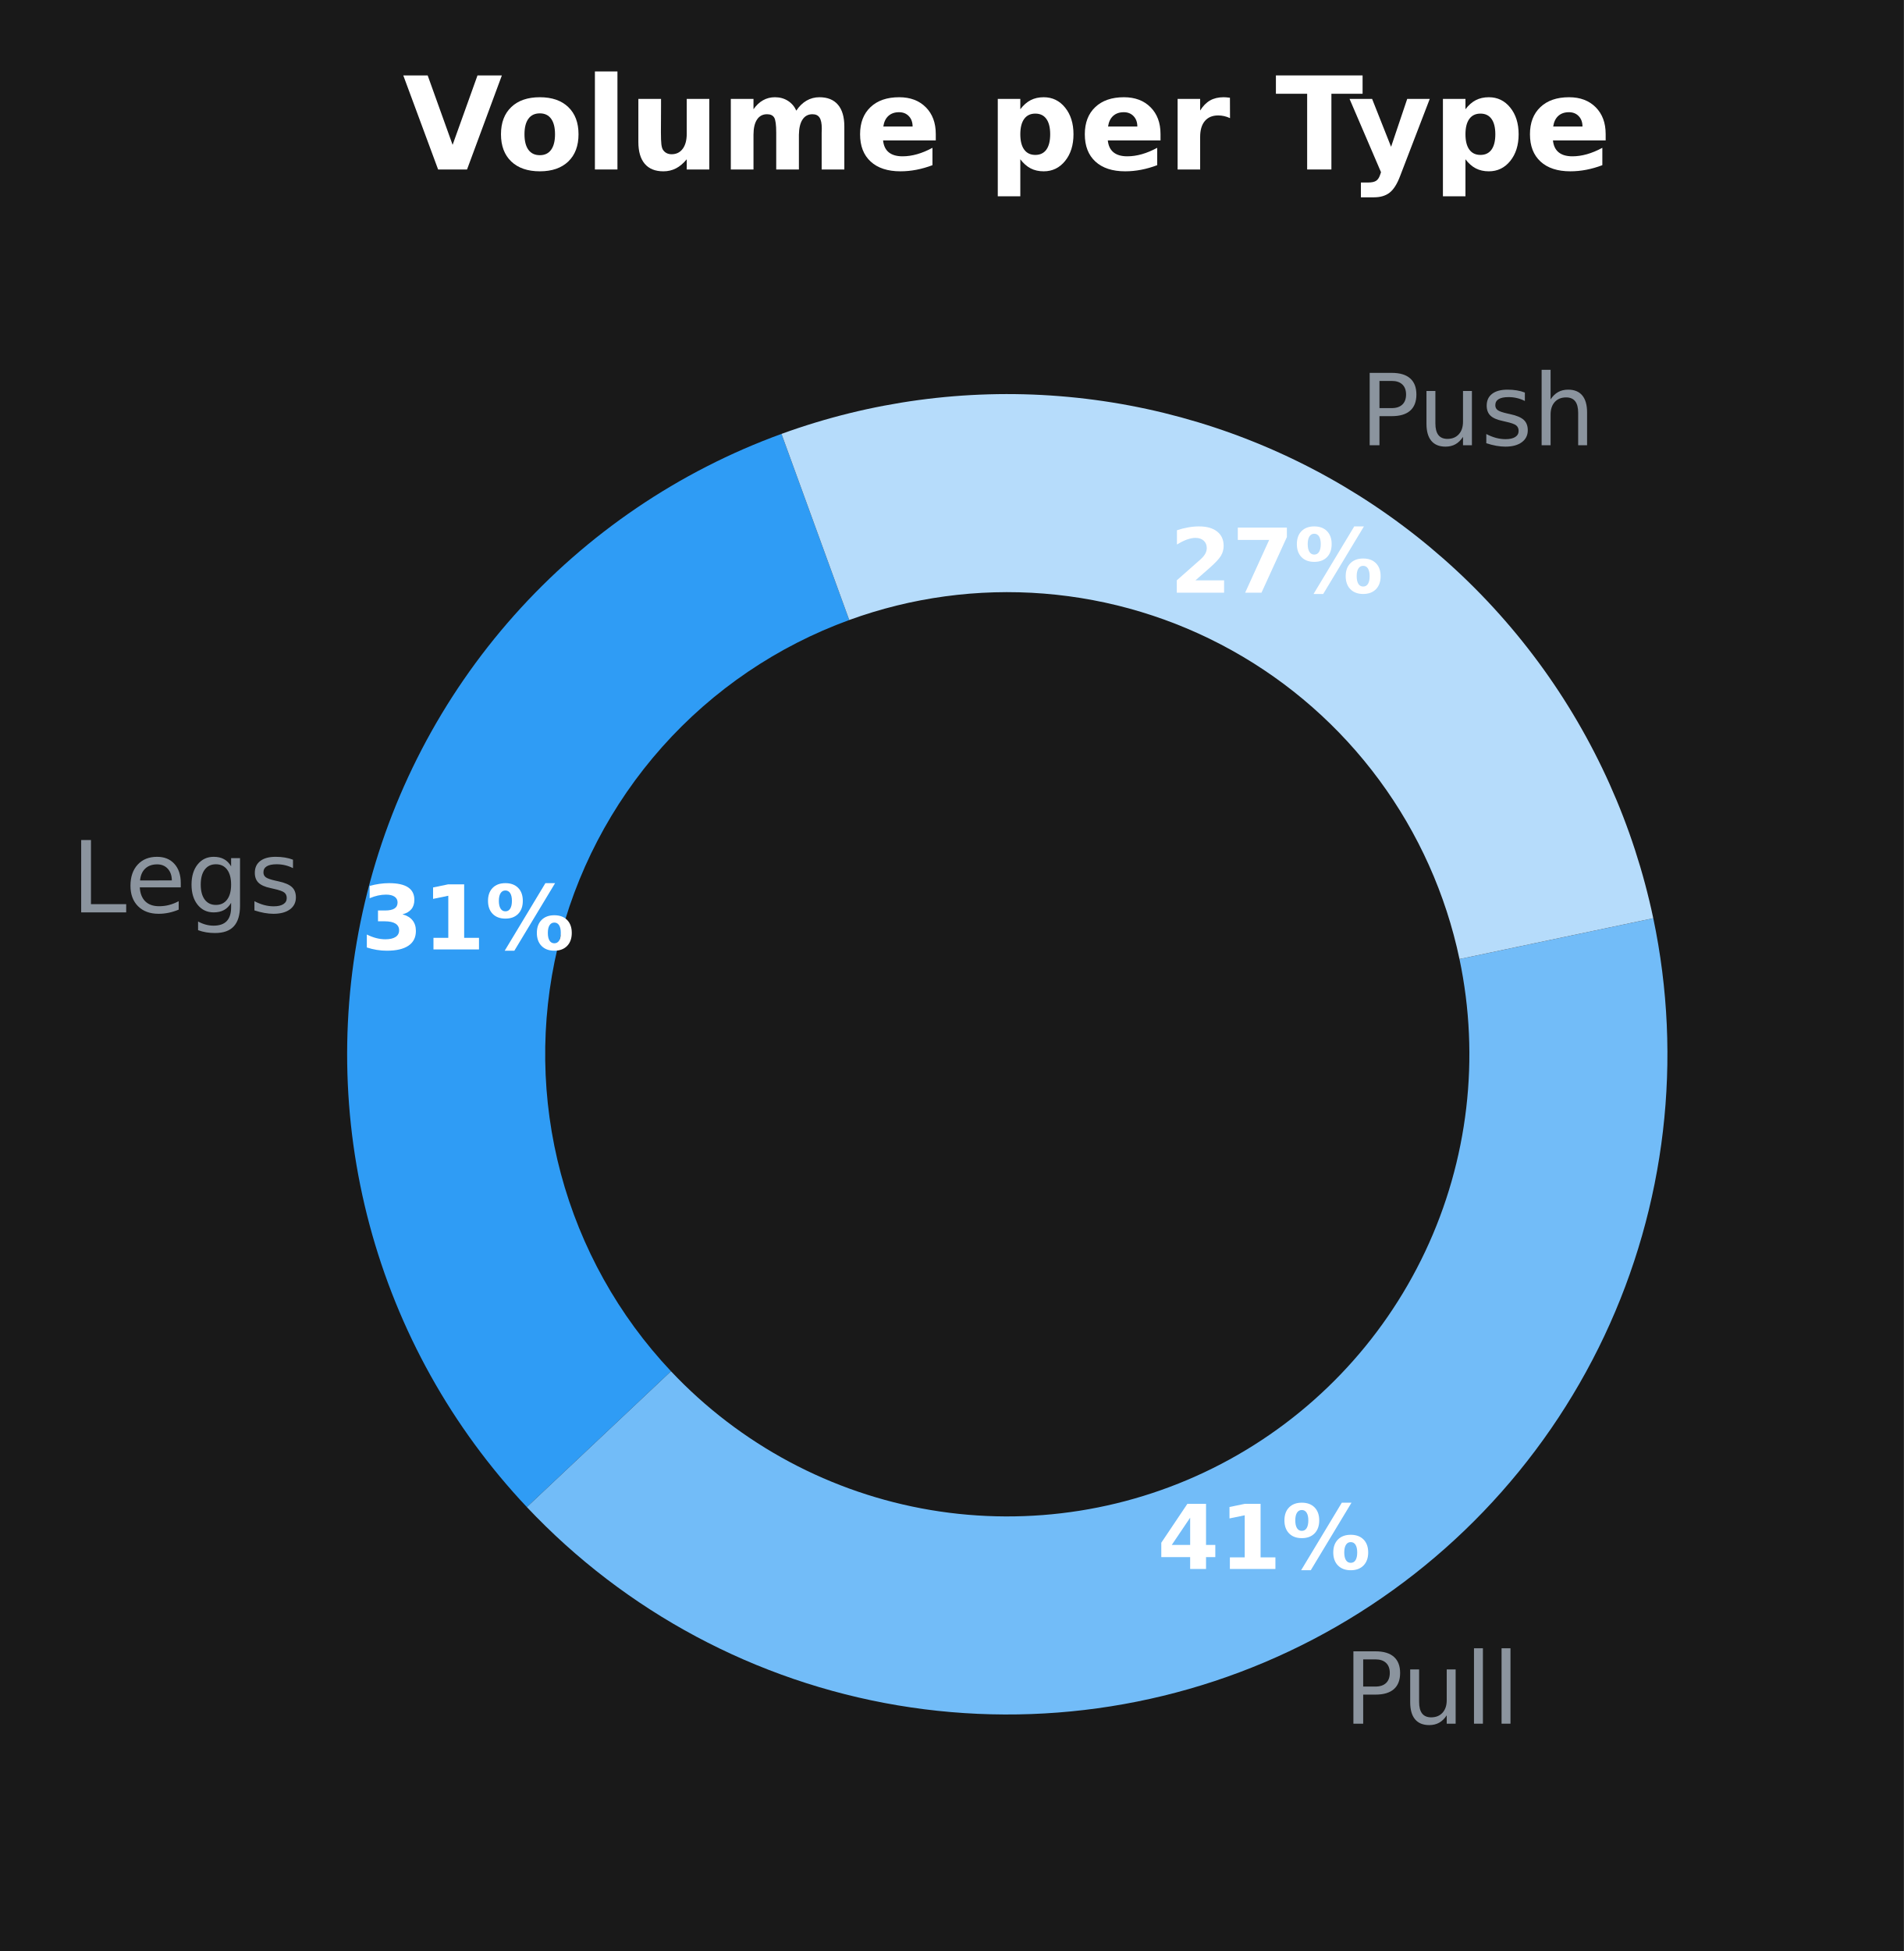
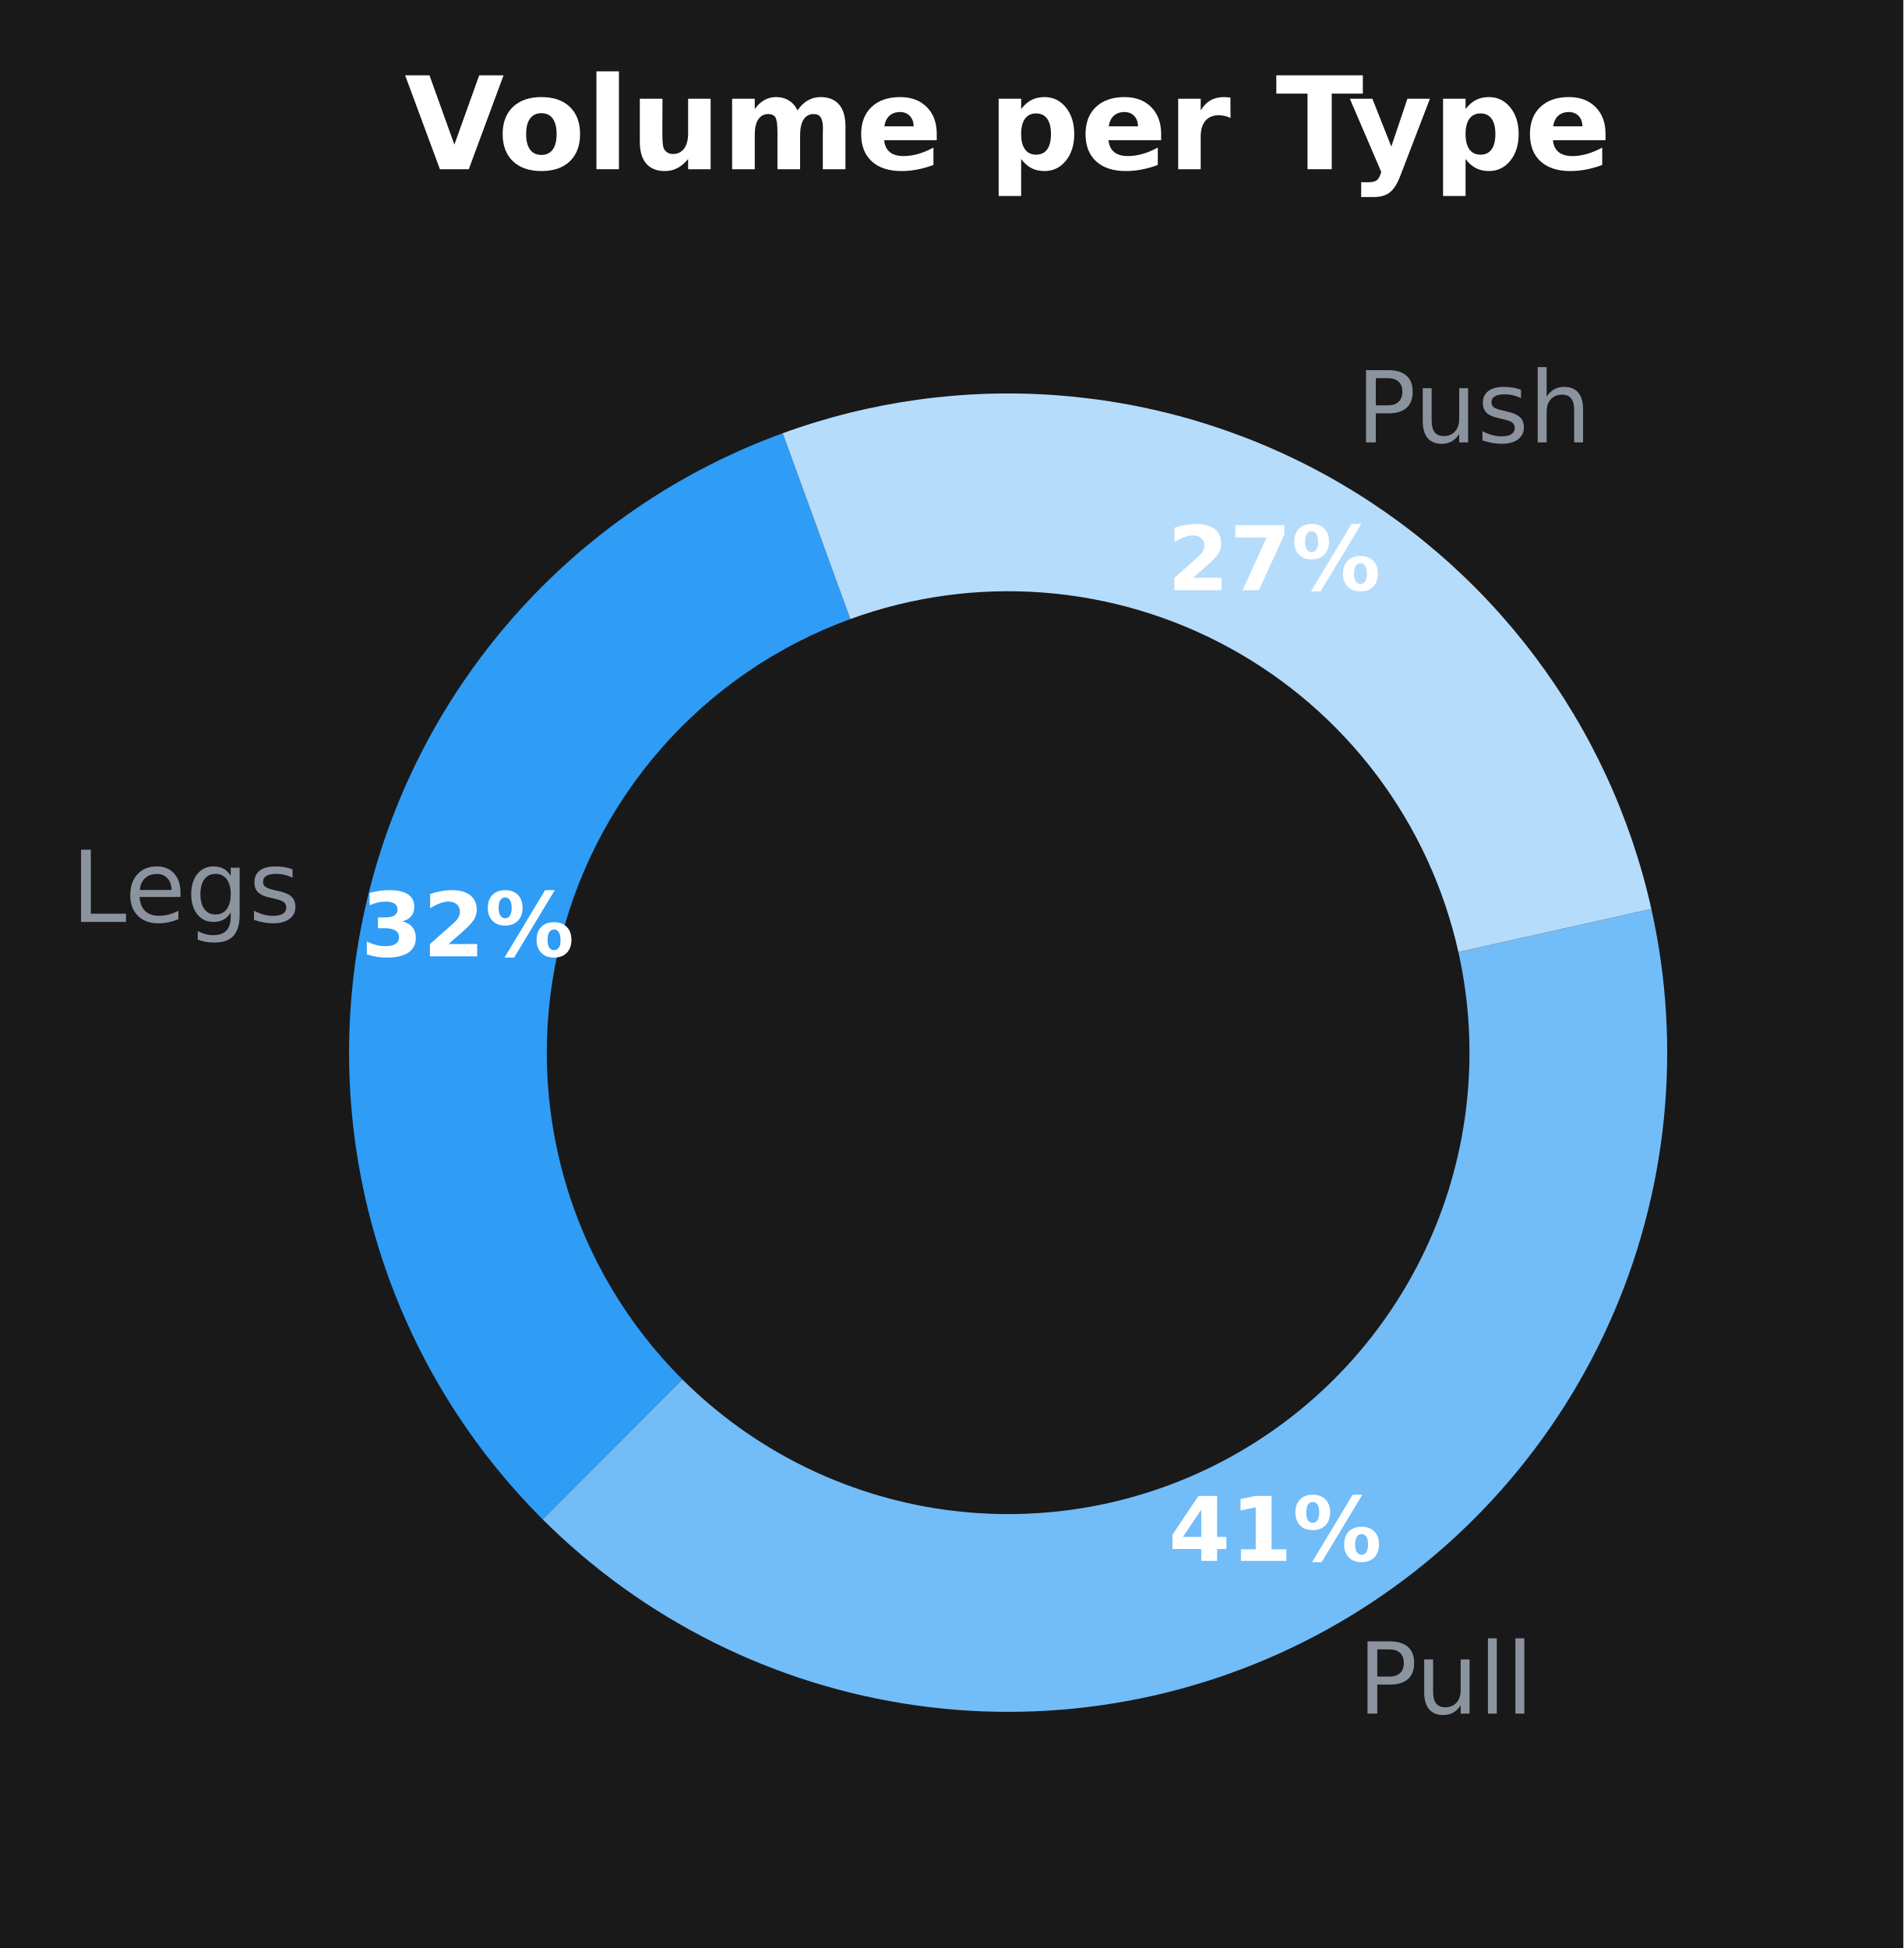
- <svg xmlns="http://www.w3.org/2000/svg" xmlns:xlink="http://www.w3.org/1999/xlink" width="191.871pt" height="196.598pt" viewBox="0 0 191.871 196.598" version="1.1">
+ <svg xmlns="http://www.w3.org/2000/svg" xmlns:xlink="http://www.w3.org/1999/xlink" width="192.124pt" height="196.598pt" viewBox="0 0 192.124 196.598" version="1.1">
  <defs>
    <style type="text/css">*{stroke-linejoin: round; stroke-linecap: butt}</style>
  </defs>
  <g id="figure_1">
    <g id="patch_1">
-       <path d="M 0 196.598  L 191.871 196.598  L 191.871 0  L 0 0  z " style="fill: #191919" />
+       <path d="M 0 196.598  L 192.124 196.598  L 192.124 0  L 0 0  z " style="fill: #191919" />
    </g>
    <g id="axes_1">
      <g id="patch_2">
-         <path d="M 78.757 43.722  C 68.403 47.491 59.146 53.773 51.819 62.003  C 44.493 70.234 39.325 80.156 36.781 90.877  C 34.237 101.598 34.396 112.785 37.243 123.43  C 40.09 134.074 45.538 143.846 53.095 151.865  L 67.62 138.177  C 62.33 132.564 58.517 125.723 56.523 118.272  C 54.53 110.821 54.419 102.99 56.2 95.486  C 57.981 87.981 61.599 81.035 66.727 75.274  C 71.855 69.513 78.336 65.115 85.584 62.477  z " style="fill: #2f9cf5" />
+         <path d="M 79.01 43.722  C 68.492 47.55 59.109 53.972 51.732 62.389  C 44.354 70.807 39.219 80.951 36.804 91.881  C 34.388 102.81 34.769 114.174 37.912 124.916  C 41.054 135.659 46.858 145.437 54.782 153.341  L 68.877 139.21  C 63.33 133.677 59.267 126.833 57.068 119.313  C 54.868 111.793 54.601 103.838 56.292 96.188  C 57.983 88.537 61.577 81.436 66.741 75.544  C 71.905 69.651 78.474 65.157 85.836 62.477  z " style="fill: #2f9cf5" />
      </g>
      <g id="patch_3">
-         <path d="M 53.095 151.865  C 63.041 162.419 76.171 169.437 90.472 171.844  C 104.773 174.25 119.477 171.916 132.329 165.198  C 145.182 158.48 155.492 147.74 161.679 134.624  C 167.867 121.508 169.6 106.722 166.612 92.53  L 147.082 96.643  C 149.173 106.576 147.96 116.927 143.629 126.108  C 139.298 135.289 132.081 142.807 123.084 147.51  C 114.087 152.212 103.795 153.846 93.784 152.162  C 83.773 150.477 74.582 145.565 67.62 138.177  z " style="fill: #72bcf8" />
+         <path d="M 54.782 153.341  C 64.975 163.508 78.198 170.096 92.453 172.111  C 106.707 174.126 121.238 171.461 133.85 164.517  C 146.461 157.574 156.484 146.722 162.405 133.599  C 168.326 120.477 169.83 105.78 166.691 91.73  L 147.213 96.083  C 149.411 105.918 148.357 116.205 144.213 125.391  C 140.068 134.577 133.052 142.173 124.224 147.034  C 115.396 151.894 105.224 153.76 95.246 152.349  C 85.268 150.939 76.012 146.327 68.877 139.21  z " style="fill: #72bcf8" />
      </g>
      <g id="patch_4">
-         <path d="M 166.612 92.53  C 164.648 83.206 160.704 74.411 155.047 66.742  C 149.39 59.074 142.15 52.71 133.82 48.082  C 125.49 43.454 116.262 40.67 106.763 39.918  C 97.263 39.165 87.712 40.463 78.757 43.722  L 85.584 62.477  C 91.852 60.195 98.538 59.287 105.187 59.814  C 111.837 60.34 118.297 62.289 124.128 65.529  C 129.959 68.768 135.026 73.223 138.986 78.591  C 142.946 83.959 145.707 90.115 147.082 96.643  z " style="fill: #b6dcfb" />
+         <path d="M 166.691 91.73  C 164.628 82.498 160.619 73.811 154.933 66.25  C 149.247 58.689 142.013 52.428 133.715 47.884  C 125.417 43.341 116.245 40.619 106.811 39.902  C 97.378 39.184 87.9 40.486 79.01 43.722  L 85.836 62.477  C 92.059 60.212 98.694 59.3 105.297 59.803  C 111.9 60.305 118.321 62.21 124.13 65.39  C 129.938 68.571 135.002 72.954 138.982 78.246  C 142.963 83.539 145.769 89.62 147.213 96.083  z " style="fill: #b6dcfb" />
      </g>
      <g id="matplotlib.axis_1" />
      <g id="matplotlib.axis_2" />
      <g id="text_1">
-         <g style="fill: #8b949e" transform="translate(7.2 91.93896) scale(0.1 -0.1)">
+         <g style="fill: #8b949e" transform="translate(7.2 93.04244) scale(0.1 -0.1)">
          <defs>
            <path id="DejaVuSans-2f" d="M 628 4666  L 1259 4666  L 1259 531  L 3531 531  L 3531 0  L 628 0  L 628 4666  z " transform="scale(0.015625)" />
            <path id="DejaVuSans-48" d="M 3597 1894  L 3597 1613  L 953 1613  Q 991 1019 1311 708  Q 1631 397 2203 397  Q 2534 397 2845 478  Q 3156 559 3463 722  L 3463 178  Q 3153 47 2828 -22  Q 2503 -91 2169 -91  Q 1331 -91 842 396  Q 353 884 353 1716  Q 353 2575 817 3079  Q 1281 3584 2069 3584  Q 2775 3584 3186 3129  Q 3597 2675 3597 1894  z M 3022 2063  Q 3016 2534 2758 2815  Q 2500 3097 2075 3097  Q 1594 3097 1305 2825  Q 1016 2553 972 2059  L 3022 2063  z " transform="scale(0.015625)" />
            <path id="DejaVuSans-4a" d="M 2906 1791  Q 2906 2416 2648 2759  Q 2391 3103 1925 3103  Q 1463 3103 1205 2759  Q 947 2416 947 1791  Q 947 1169 1205 825  Q 1463 481 1925 481  Q 2391 481 2648 825  Q 2906 1169 2906 1791  z M 3481 434  Q 3481 -459 3084 -895  Q 2688 -1331 1869 -1331  Q 1566 -1331 1297 -1286  Q 1028 -1241 775 -1147  L 775 -588  Q 1028 -725 1275 -790  Q 1522 -856 1778 -856  Q 2344 -856 2625 -561  Q 2906 -266 2906 331  L 2906 616  Q 2728 306 2450 153  Q 2172 0 1784 0  Q 1141 0 747 490  Q 353 981 353 1791  Q 353 2603 747 3093  Q 1141 3584 1784 3584  Q 2172 3584 2450 3431  Q 2728 3278 2906 2969  L 2906 3500  L 3481 3500  L 3481 434  z " transform="scale(0.015625)" />
            <path id="DejaVuSans-56" d="M 2834 3397  L 2834 2853  Q 2591 2978 2328 3040  Q 2066 3103 1784 3103  Q 1356 3103 1142 2972  Q 928 2841 928 2578  Q 928 2378 1081 2264  Q 1234 2150 1697 2047  L 1894 2003  Q 2506 1872 2764 1633  Q 3022 1394 3022 966  Q 3022 478 2636 193  Q 2250 -91 1575 -91  Q 1294 -91 989 -36  Q 684 19 347 128  L 347 722  Q 666 556 975 473  Q 1284 391 1588 391  Q 1994 391 2212 530  Q 2431 669 2431 922  Q 2431 1156 2273 1281  Q 2116 1406 1581 1522  L 1381 1569  Q 847 1681 609 1914  Q 372 2147 372 2553  Q 372 3047 722 3315  Q 1072 3584 1716 3584  Q 2034 3584 2315 3537  Q 2597 3491 2834 3397  z " transform="scale(0.015625)" />
          </defs>
          <use xlink:href="#DejaVuSans-2f" />
          <use xlink:href="#DejaVuSans-48" transform="translate(53.96875 0)" />
          <use xlink:href="#DejaVuSans-4a" transform="translate(115.5 0)" />
          <use xlink:href="#DejaVuSans-56" transform="translate(178.9844 0)" />
        </g>
      </g>
      <g id="text_2">
-         <g style="fill: #8b949e" transform="translate(135.4109 173.6916) scale(0.1 -0.1)">
+         <g style="fill: #8b949e" transform="translate(137.0581 172.9435) scale(0.1 -0.1)">
          <defs>
            <path id="DejaVuSans-33" d="M 1259 4147  L 1259 2394  L 2053 2394  Q 2494 2394 2734 2622  Q 2975 2850 2975 3272  Q 2975 3691 2734 3919  Q 2494 4147 2053 4147  L 1259 4147  z M 628 4666  L 2053 4666  Q 2838 4666 3239 4311  Q 3641 3956 3641 3272  Q 3641 2581 3239 2228  Q 2838 1875 2053 1875  L 1259 1875  L 1259 0  L 628 0  L 628 4666  z " transform="scale(0.015625)" />
            <path id="DejaVuSans-58" d="M 544 1381  L 544 3500  L 1119 3500  L 1119 1403  Q 1119 906 1312 657  Q 1506 409 1894 409  Q 2359 409 2629 706  Q 2900 1003 2900 1516  L 2900 3500  L 3475 3500  L 3475 0  L 2900 0  L 2900 538  Q 2691 219 2414 64  Q 2138 -91 1772 -91  Q 1169 -91 856 284  Q 544 659 544 1381  z M 1991 3584  L 1991 3584  z " transform="scale(0.015625)" />
            <path id="DejaVuSans-4f" d="M 603 4863  L 1178 4863  L 1178 0  L 603 0  L 603 4863  z " transform="scale(0.015625)" />
          </defs>
          <use xlink:href="#DejaVuSans-33" />
          <use xlink:href="#DejaVuSans-58" transform="translate(58.54688 0)" />
          <use xlink:href="#DejaVuSans-4f" transform="translate(121.9219 0)" />
          <use xlink:href="#DejaVuSans-4f" transform="translate(149.7031 0)" />
        </g>
      </g>
      <g id="text_3">
-         <g style="fill: #8b949e" transform="translate(137.0511 44.86456) scale(0.1 -0.1)">
+         <g style="fill: #8b949e" transform="translate(136.9098 44.64713) scale(0.1 -0.1)">
          <defs>
            <path id="DejaVuSans-4b" d="M 3513 2113  L 3513 0  L 2938 0  L 2938 2094  Q 2938 2591 2744 2837  Q 2550 3084 2163 3084  Q 1697 3084 1428 2787  Q 1159 2491 1159 1978  L 1159 0  L 581 0  L 581 4863  L 1159 4863  L 1159 2956  Q 1366 3272 1645 3428  Q 1925 3584 2291 3584  Q 2894 3584 3203 3211  Q 3513 2838 3513 2113  z " transform="scale(0.015625)" />
          </defs>
          <use xlink:href="#DejaVuSans-33" />
          <use xlink:href="#DejaVuSans-58" transform="translate(58.54688 0)" />
          <use xlink:href="#DejaVuSans-56" transform="translate(121.9219 0)" />
          <use xlink:href="#DejaVuSans-4b" transform="translate(174.0156 0)" />
        </g>
      </g>
      <g id="text_4">
-         <g style="fill: #ffffff" transform="translate(36.36655 95.67295) scale(0.09 -0.09)">
+         <g style="fill: #ffffff" transform="translate(36.42632 96.51561) scale(0.09 -0.09)">
          <defs>
            <path id="DejaVuSans-Bold-16" d="M 2981 2516  Q 3453 2394 3698 2092  Q 3944 1791 3944 1325  Q 3944 631 3412 270  Q 2881 -91 1863 -91  Q 1503 -91 1142 -33  Q 781 25 428 141  L 428 1069  Q 766 900 1098 814  Q 1431 728 1753 728  Q 2231 728 2486 893  Q 2741 1059 2741 1369  Q 2741 1688 2480 1852  Q 2219 2016 1709 2016  L 1228 2016  L 1228 2791  L 1734 2791  Q 2188 2791 2409 2933  Q 2631 3075 2631 3366  Q 2631 3634 2415 3781  Q 2200 3928 1806 3928  Q 1516 3928 1219 3862  Q 922 3797 628 3669  L 628 4550  Q 984 4650 1334 4700  Q 1684 4750 2022 4750  Q 2931 4750 3382 4451  Q 3834 4153 3834 3553  Q 3834 3144 3618 2883  Q 3403 2622 2981 2516  z " transform="scale(0.015625)" />
-             <path id="DejaVuSans-Bold-14" d="M 750 831  L 1813 831  L 1813 3847  L 722 3622  L 722 4441  L 1806 4666  L 2950 4666  L 2950 831  L 4013 831  L 4013 0  L 750 0  L 750 831  z " transform="scale(0.015625)" />
+             <path id="DejaVuSans-Bold-15" d="M 1844 884  L 3897 884  L 3897 0  L 506 0  L 506 884  L 2209 2388  Q 2438 2594 2547 2791  Q 2656 2988 2656 3200  Q 2656 3528 2436 3728  Q 2216 3928 1850 3928  Q 1569 3928 1234 3808  Q 900 3688 519 3450  L 519 4475  Q 925 4609 1322 4679  Q 1719 4750 2100 4750  Q 2938 4750 3402 4381  Q 3866 4013 3866 3353  Q 3866 2972 3669 2642  Q 3472 2313 2841 1759  L 1844 884  z " transform="scale(0.015625)" />
            <path id="DejaVuSans-Bold-8" d="M 4959 1925  Q 4738 1925 4616 1733  Q 4494 1541 4494 1184  Q 4494 825 4614 633  Q 4734 441 4959 441  Q 5184 441 5303 633  Q 5422 825 5422 1184  Q 5422 1541 5301 1733  Q 5181 1925 4959 1925  z M 4959 2450  Q 5541 2450 5875 2112  Q 6209 1775 6209 1184  Q 6209 594 5875 251  Q 5541 -91 4959 -91  Q 4378 -91 4042 251  Q 3706 594 3706 1184  Q 3706 1772 4042 2111  Q 4378 2450 4959 2450  z M 2094 -91  L 1403 -91  L 4319 4750  L 5013 4750  L 2094 -91  z M 1453 4750  Q 2034 4750 2367 4411  Q 2700 4072 2700 3481  Q 2700 2891 2367 2550  Q 2034 2209 1453 2209  Q 872 2209 539 2550  Q 206 2891 206 3481  Q 206 4072 539 4411  Q 872 4750 1453 4750  z M 1453 4225  Q 1228 4225 1106 4031  Q 984 3838 984 3481  Q 984 3122 1106 2926  Q 1228 2731 1453 2731  Q 1678 2731 1798 2926  Q 1919 3122 1919 3481  Q 1919 3838 1797 4031  Q 1675 4225 1453 4225  z " transform="scale(0.015625)" />
          </defs>
          <use xlink:href="#DejaVuSans-Bold-16" />
-           <use xlink:href="#DejaVuSans-Bold-14" transform="translate(69.57812 0)" />
+           <use xlink:href="#DejaVuSans-Bold-15" transform="translate(69.57812 0)" />
          <use xlink:href="#DejaVuSans-Bold-8" transform="translate(139.1562 0)" />
        </g>
      </g>
      <g id="text_5">
-         <g style="fill: #ffffff" transform="translate(116.6271 158.1019) scale(0.09 -0.09)">
+         <g style="fill: #ffffff" transform="translate(117.9447 157.5307) scale(0.09 -0.09)">
          <defs>
            <path id="DejaVuSans-Bold-17" d="M 2356 3675  L 1038 1722  L 2356 1722  L 2356 3675  z M 2156 4666  L 3494 4666  L 3494 1722  L 4159 1722  L 4159 850  L 3494 850  L 3494 0  L 2356 0  L 2356 850  L 288 850  L 288 1881  L 2156 4666  z " transform="scale(0.015625)" />
+             <path id="DejaVuSans-Bold-14" d="M 750 831  L 1813 831  L 1813 3847  L 722 3622  L 722 4441  L 1806 4666  L 2950 4666  L 2950 831  L 4013 831  L 4013 0  L 750 0  L 750 831  z " transform="scale(0.015625)" />
          </defs>
          <use xlink:href="#DejaVuSans-Bold-17" />
          <use xlink:href="#DejaVuSans-Bold-14" transform="translate(69.57812 0)" />
          <use xlink:href="#DejaVuSans-Bold-8" transform="translate(139.1562 0)" />
        </g>
      </g>
      <g id="text_6">
-         <g style="fill: #ffffff" transform="translate(117.8796 59.72493) scale(0.09 -0.09)">
+         <g style="fill: #ffffff" transform="translate(117.8314 59.55889) scale(0.09 -0.09)">
          <defs>
-             <path id="DejaVuSans-Bold-15" d="M 1844 884  L 3897 884  L 3897 0  L 506 0  L 506 884  L 2209 2388  Q 2438 2594 2547 2791  Q 2656 2988 2656 3200  Q 2656 3528 2436 3728  Q 2216 3928 1850 3928  Q 1569 3928 1234 3808  Q 900 3688 519 3450  L 519 4475  Q 925 4609 1322 4679  Q 1719 4750 2100 4750  Q 2938 4750 3402 4381  Q 3866 4013 3866 3353  Q 3866 2972 3669 2642  Q 3472 2313 2841 1759  L 1844 884  z " transform="scale(0.015625)" />
            <path id="DejaVuSans-Bold-1a" d="M 428 4666  L 3944 4666  L 3944 3988  L 2125 0  L 953 0  L 2675 3781  L 428 3781  L 428 4666  z " transform="scale(0.015625)" />
          </defs>
          <use xlink:href="#DejaVuSans-Bold-15" />
          <use xlink:href="#DejaVuSans-Bold-1a" transform="translate(69.57812 0)" />
          <use xlink:href="#DejaVuSans-Bold-8" transform="translate(139.1562 0)" />
        </g>
      </g>
      <g id="text_7">
-         <g style="fill: #ffffff" transform="translate(40.57885 17.07797) scale(0.13 -0.13)">
+         <g style="fill: #ffffff" transform="translate(40.8317 17.07797) scale(0.13 -0.13)">
          <defs>
            <path id="DejaVuSans-Bold-39" d="M 31 4666  L 1241 4666  L 2478 1222  L 3713 4666  L 4922 4666  L 3194 0  L 1759 0  L 31 4666  z " transform="scale(0.015625)" />
            <path id="DejaVuSans-Bold-52" d="M 2203 2784  Q 1831 2784 1636 2517  Q 1441 2250 1441 1747  Q 1441 1244 1636 976  Q 1831 709 2203 709  Q 2569 709 2762 976  Q 2956 1244 2956 1747  Q 2956 2250 2762 2517  Q 2569 2784 2203 2784  z M 2203 3584  Q 3106 3584 3614 3096  Q 4122 2609 4122 1747  Q 4122 884 3614 396  Q 3106 -91 2203 -91  Q 1297 -91 786 396  Q 275 884 275 1747  Q 275 2609 786 3096  Q 1297 3584 2203 3584  z " transform="scale(0.015625)" />
            <path id="DejaVuSans-Bold-4f" d="M 538 4863  L 1656 4863  L 1656 0  L 538 0  L 538 4863  z " transform="scale(0.015625)" />
            <path id="DejaVuSans-Bold-58" d="M 500 1363  L 500 3500  L 1625 3500  L 1625 3150  Q 1625 2866 1622 2436  Q 1619 2006 1619 1863  Q 1619 1441 1641 1255  Q 1663 1069 1716 984  Q 1784 875 1895 815  Q 2006 756 2150 756  Q 2500 756 2700 1025  Q 2900 1294 2900 1772  L 2900 3500  L 4019 3500  L 4019 0  L 2900 0  L 2900 506  Q 2647 200 2364 54  Q 2081 -91 1741 -91  Q 1134 -91 817 281  Q 500 653 500 1363  z " transform="scale(0.015625)" />
            <path id="DejaVuSans-Bold-50" d="M 3781 2919  Q 3994 3244 4286 3414  Q 4578 3584 4928 3584  Q 5531 3584 5847 3212  Q 6163 2841 6163 2131  L 6163 0  L 5038 0  L 5038 1825  Q 5041 1866 5042 1909  Q 5044 1953 5044 2034  Q 5044 2406 4934 2573  Q 4825 2741 4581 2741  Q 4263 2741 4089 2478  Q 3916 2216 3909 1719  L 3909 0  L 2784 0  L 2784 1825  Q 2784 2406 2684 2573  Q 2584 2741 2328 2741  Q 2006 2741 1831 2477  Q 1656 2213 1656 1722  L 1656 0  L 531 0  L 531 3500  L 1656 3500  L 1656 2988  Q 1863 3284 2130 3434  Q 2397 3584 2719 3584  Q 3081 3584 3359 3409  Q 3638 3234 3781 2919  z " transform="scale(0.015625)" />
            <path id="DejaVuSans-Bold-48" d="M 4031 1759  L 4031 1441  L 1416 1441  Q 1456 1047 1700 850  Q 1944 653 2381 653  Q 2734 653 3104 758  Q 3475 863 3866 1075  L 3866 213  Q 3469 63 3072 -14  Q 2675 -91 2278 -91  Q 1328 -91 801 392  Q 275 875 275 1747  Q 275 2603 792 3093  Q 1309 3584 2216 3584  Q 3041 3584 3536 3087  Q 4031 2591 4031 1759  z M 2881 2131  Q 2881 2450 2695 2645  Q 2509 2841 2209 2841  Q 1884 2841 1681 2658  Q 1478 2475 1428 2131  L 2881 2131  z " transform="scale(0.015625)" />
            <path id="DejaVuSans-Bold-3" transform="scale(0.015625)" />
            <path id="DejaVuSans-Bold-53" d="M 1656 506  L 1656 -1331  L 538 -1331  L 538 3500  L 1656 3500  L 1656 2988  Q 1888 3294 2169 3439  Q 2450 3584 2816 3584  Q 3463 3584 3878 3070  Q 4294 2556 4294 1747  Q 4294 938 3878 423  Q 3463 -91 2816 -91  Q 2450 -91 2169 54  Q 1888 200 1656 506  z M 2400 2772  Q 2041 2772 1848 2508  Q 1656 2244 1656 1747  Q 1656 1250 1848 986  Q 2041 722 2400 722  Q 2759 722 2948 984  Q 3138 1247 3138 1747  Q 3138 2247 2948 2509  Q 2759 2772 2400 2772  z " transform="scale(0.015625)" />
            <path id="DejaVuSans-Bold-55" d="M 3138 2547  Q 2991 2616 2845 2648  Q 2700 2681 2553 2681  Q 2122 2681 1889 2404  Q 1656 2128 1656 1613  L 1656 0  L 538 0  L 538 3500  L 1656 3500  L 1656 2925  Q 1872 3269 2151 3426  Q 2431 3584 2822 3584  Q 2878 3584 2943 3579  Q 3009 3575 3134 3559  L 3138 2547  z " transform="scale(0.015625)" />
            <path id="DejaVuSans-Bold-37" d="M 31 4666  L 4331 4666  L 4331 3756  L 2784 3756  L 2784 0  L 1581 0  L 1581 3756  L 31 3756  L 31 4666  z " transform="scale(0.015625)" />
            <path id="DejaVuSans-Bold-5c" d="M 78 3500  L 1197 3500  L 2138 1125  L 2938 3500  L 4056 3500  L 2584 -331  Q 2363 -916 2067 -1148  Q 1772 -1381 1288 -1381  L 641 -1381  L 641 -647  L 991 -647  Q 1275 -647 1404 -556  Q 1534 -466 1606 -231  L 1638 -134  L 78 3500  z " transform="scale(0.015625)" />
          </defs>
          <use xlink:href="#DejaVuSans-Bold-39" />
          <use xlink:href="#DejaVuSans-Bold-52" transform="translate(71.92188 0)" />
          <use xlink:href="#DejaVuSans-Bold-4f" transform="translate(140.625 0)" />
          <use xlink:href="#DejaVuSans-Bold-58" transform="translate(174.9062 0)" />
          <use xlink:href="#DejaVuSans-Bold-50" transform="translate(246.0938 0)" />
          <use xlink:href="#DejaVuSans-Bold-48" transform="translate(350.2969 0)" />
          <use xlink:href="#DejaVuSans-Bold-3" transform="translate(418.125 0)" />
          <use xlink:href="#DejaVuSans-Bold-53" transform="translate(452.9375 0)" />
          <use xlink:href="#DejaVuSans-Bold-48" transform="translate(524.5156 0)" />
          <use xlink:href="#DejaVuSans-Bold-55" transform="translate(592.3438 0)" />
          <use xlink:href="#DejaVuSans-Bold-3" transform="translate(641.6562 0)" />
          <use xlink:href="#DejaVuSans-Bold-37" transform="translate(676.4688 0)" />
          <use xlink:href="#DejaVuSans-Bold-5c" transform="translate(732.8281 0)" />
          <use xlink:href="#DejaVuSans-Bold-53" transform="translate(798.0156 0)" />
          <use xlink:href="#DejaVuSans-Bold-48" transform="translate(869.5938 0)" />
        </g>
      </g>
    </g>
  </g>
</svg>
